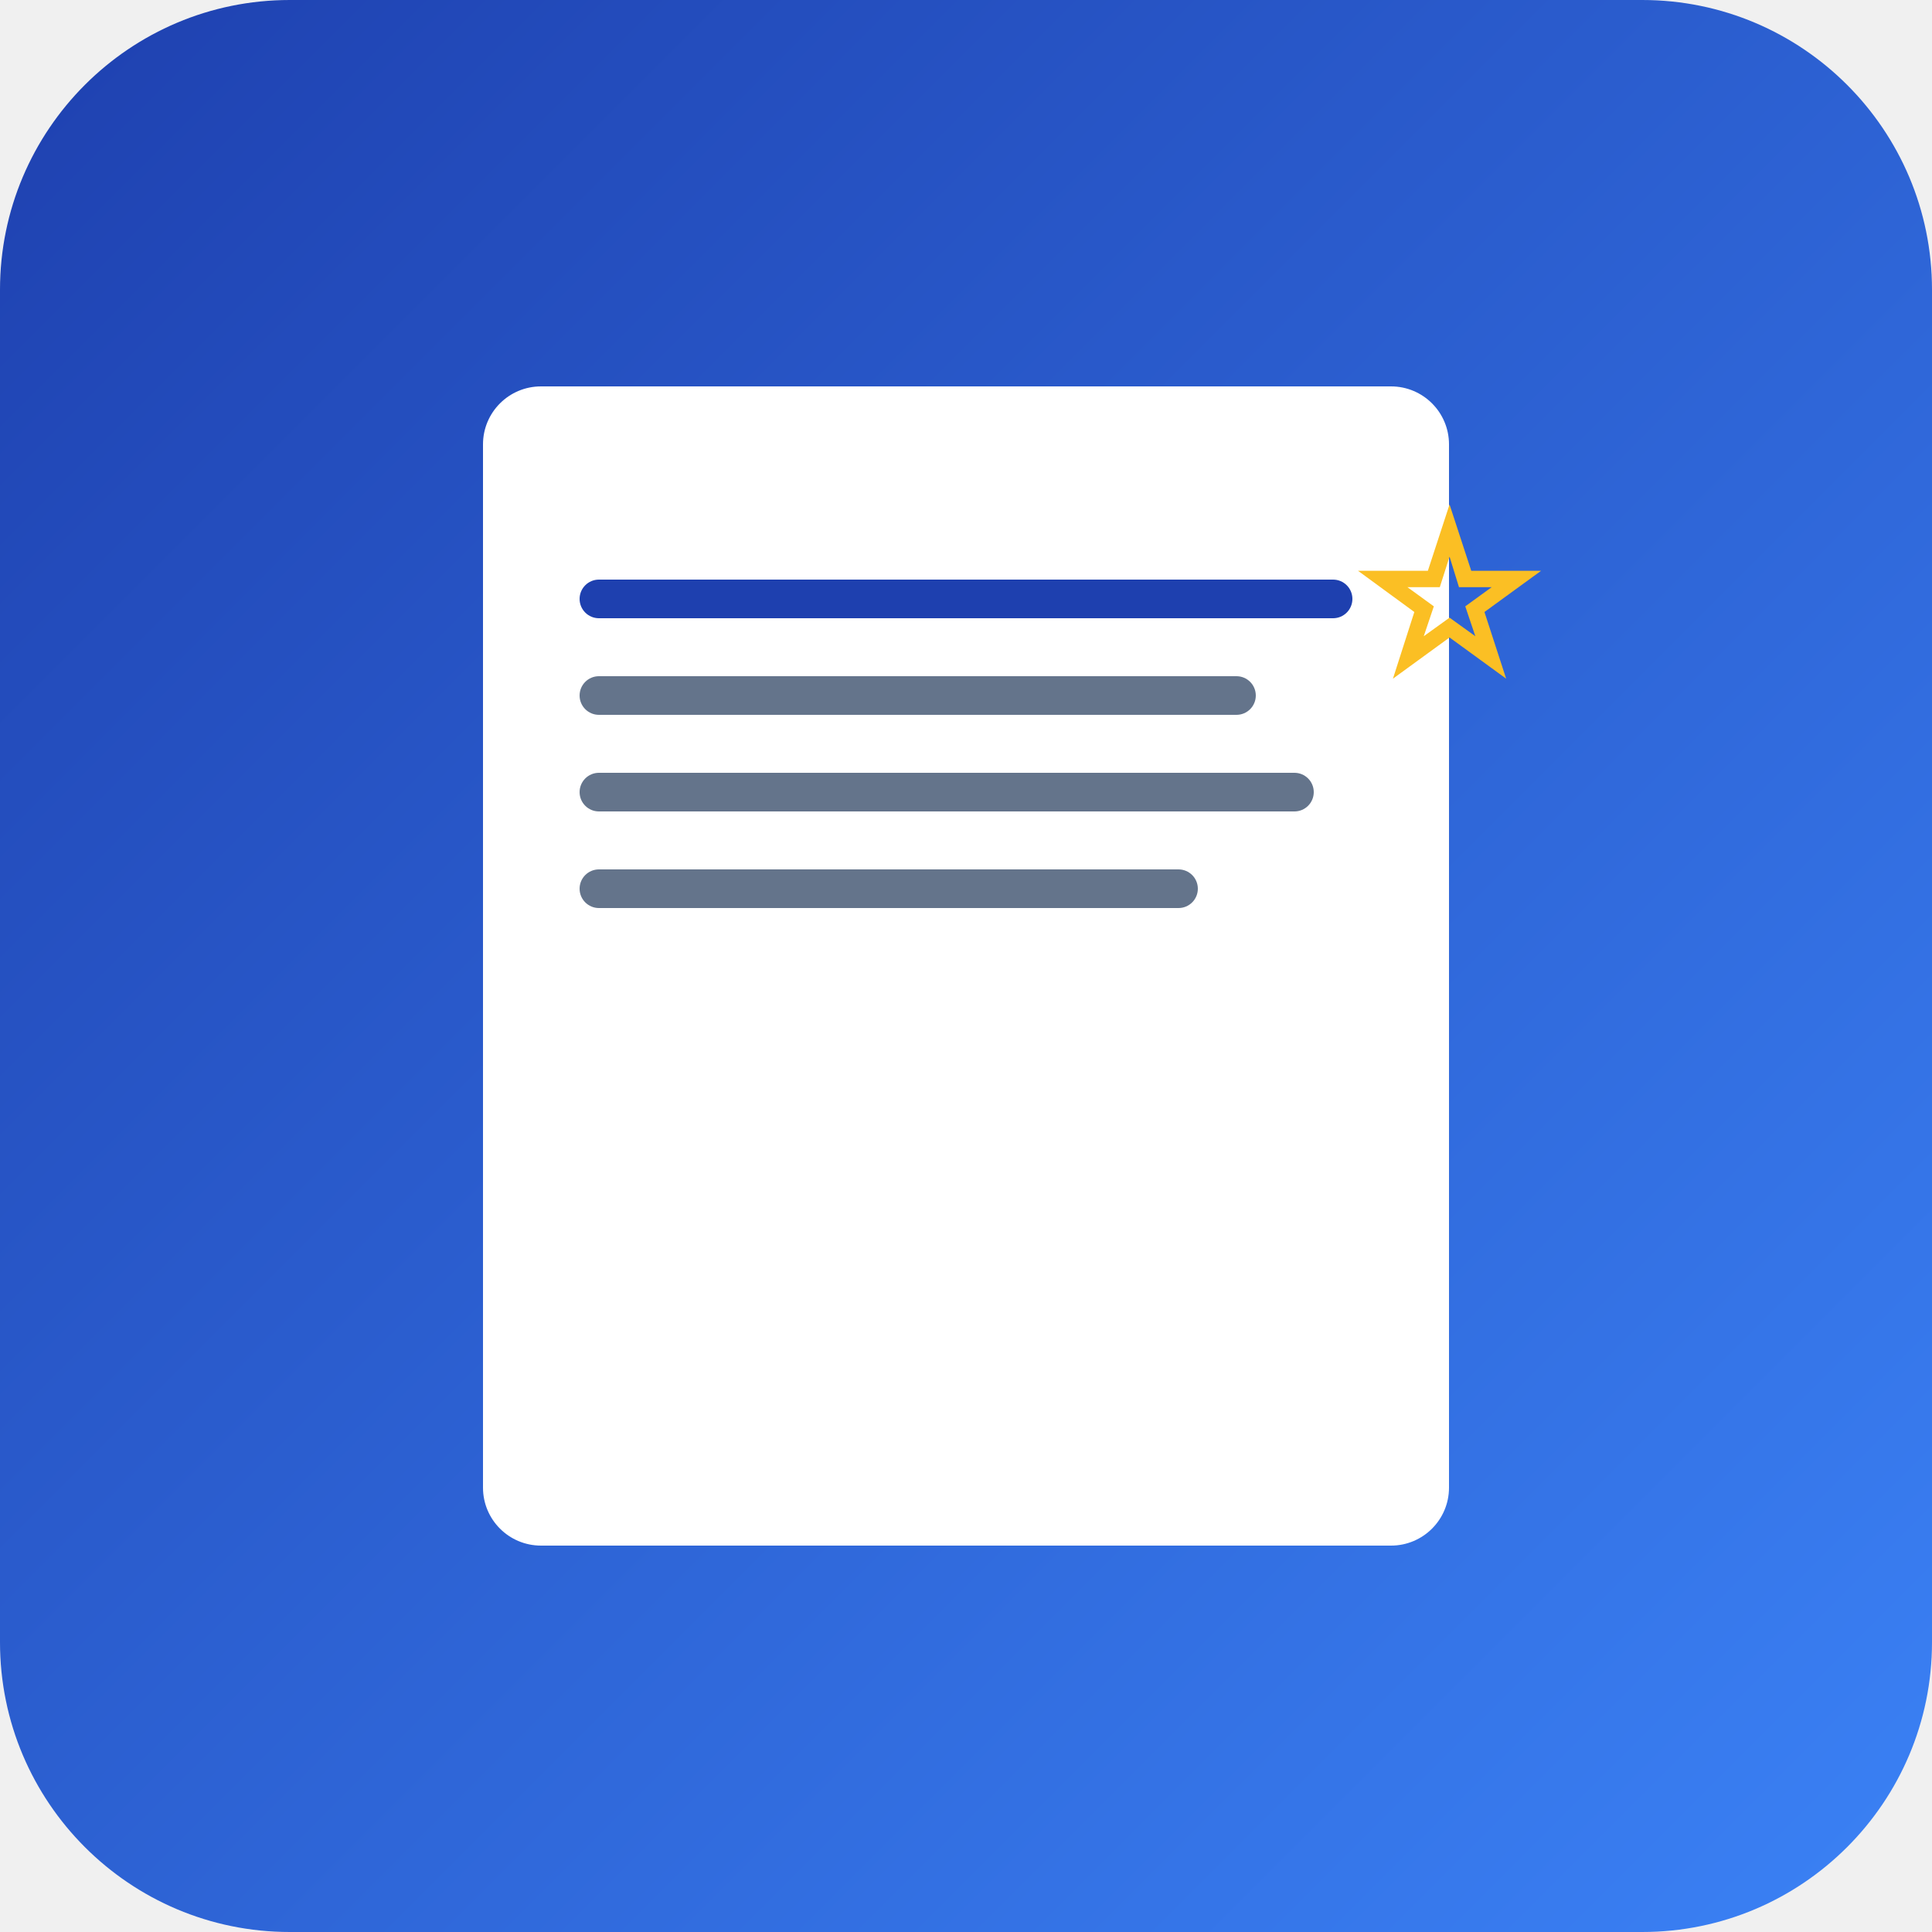
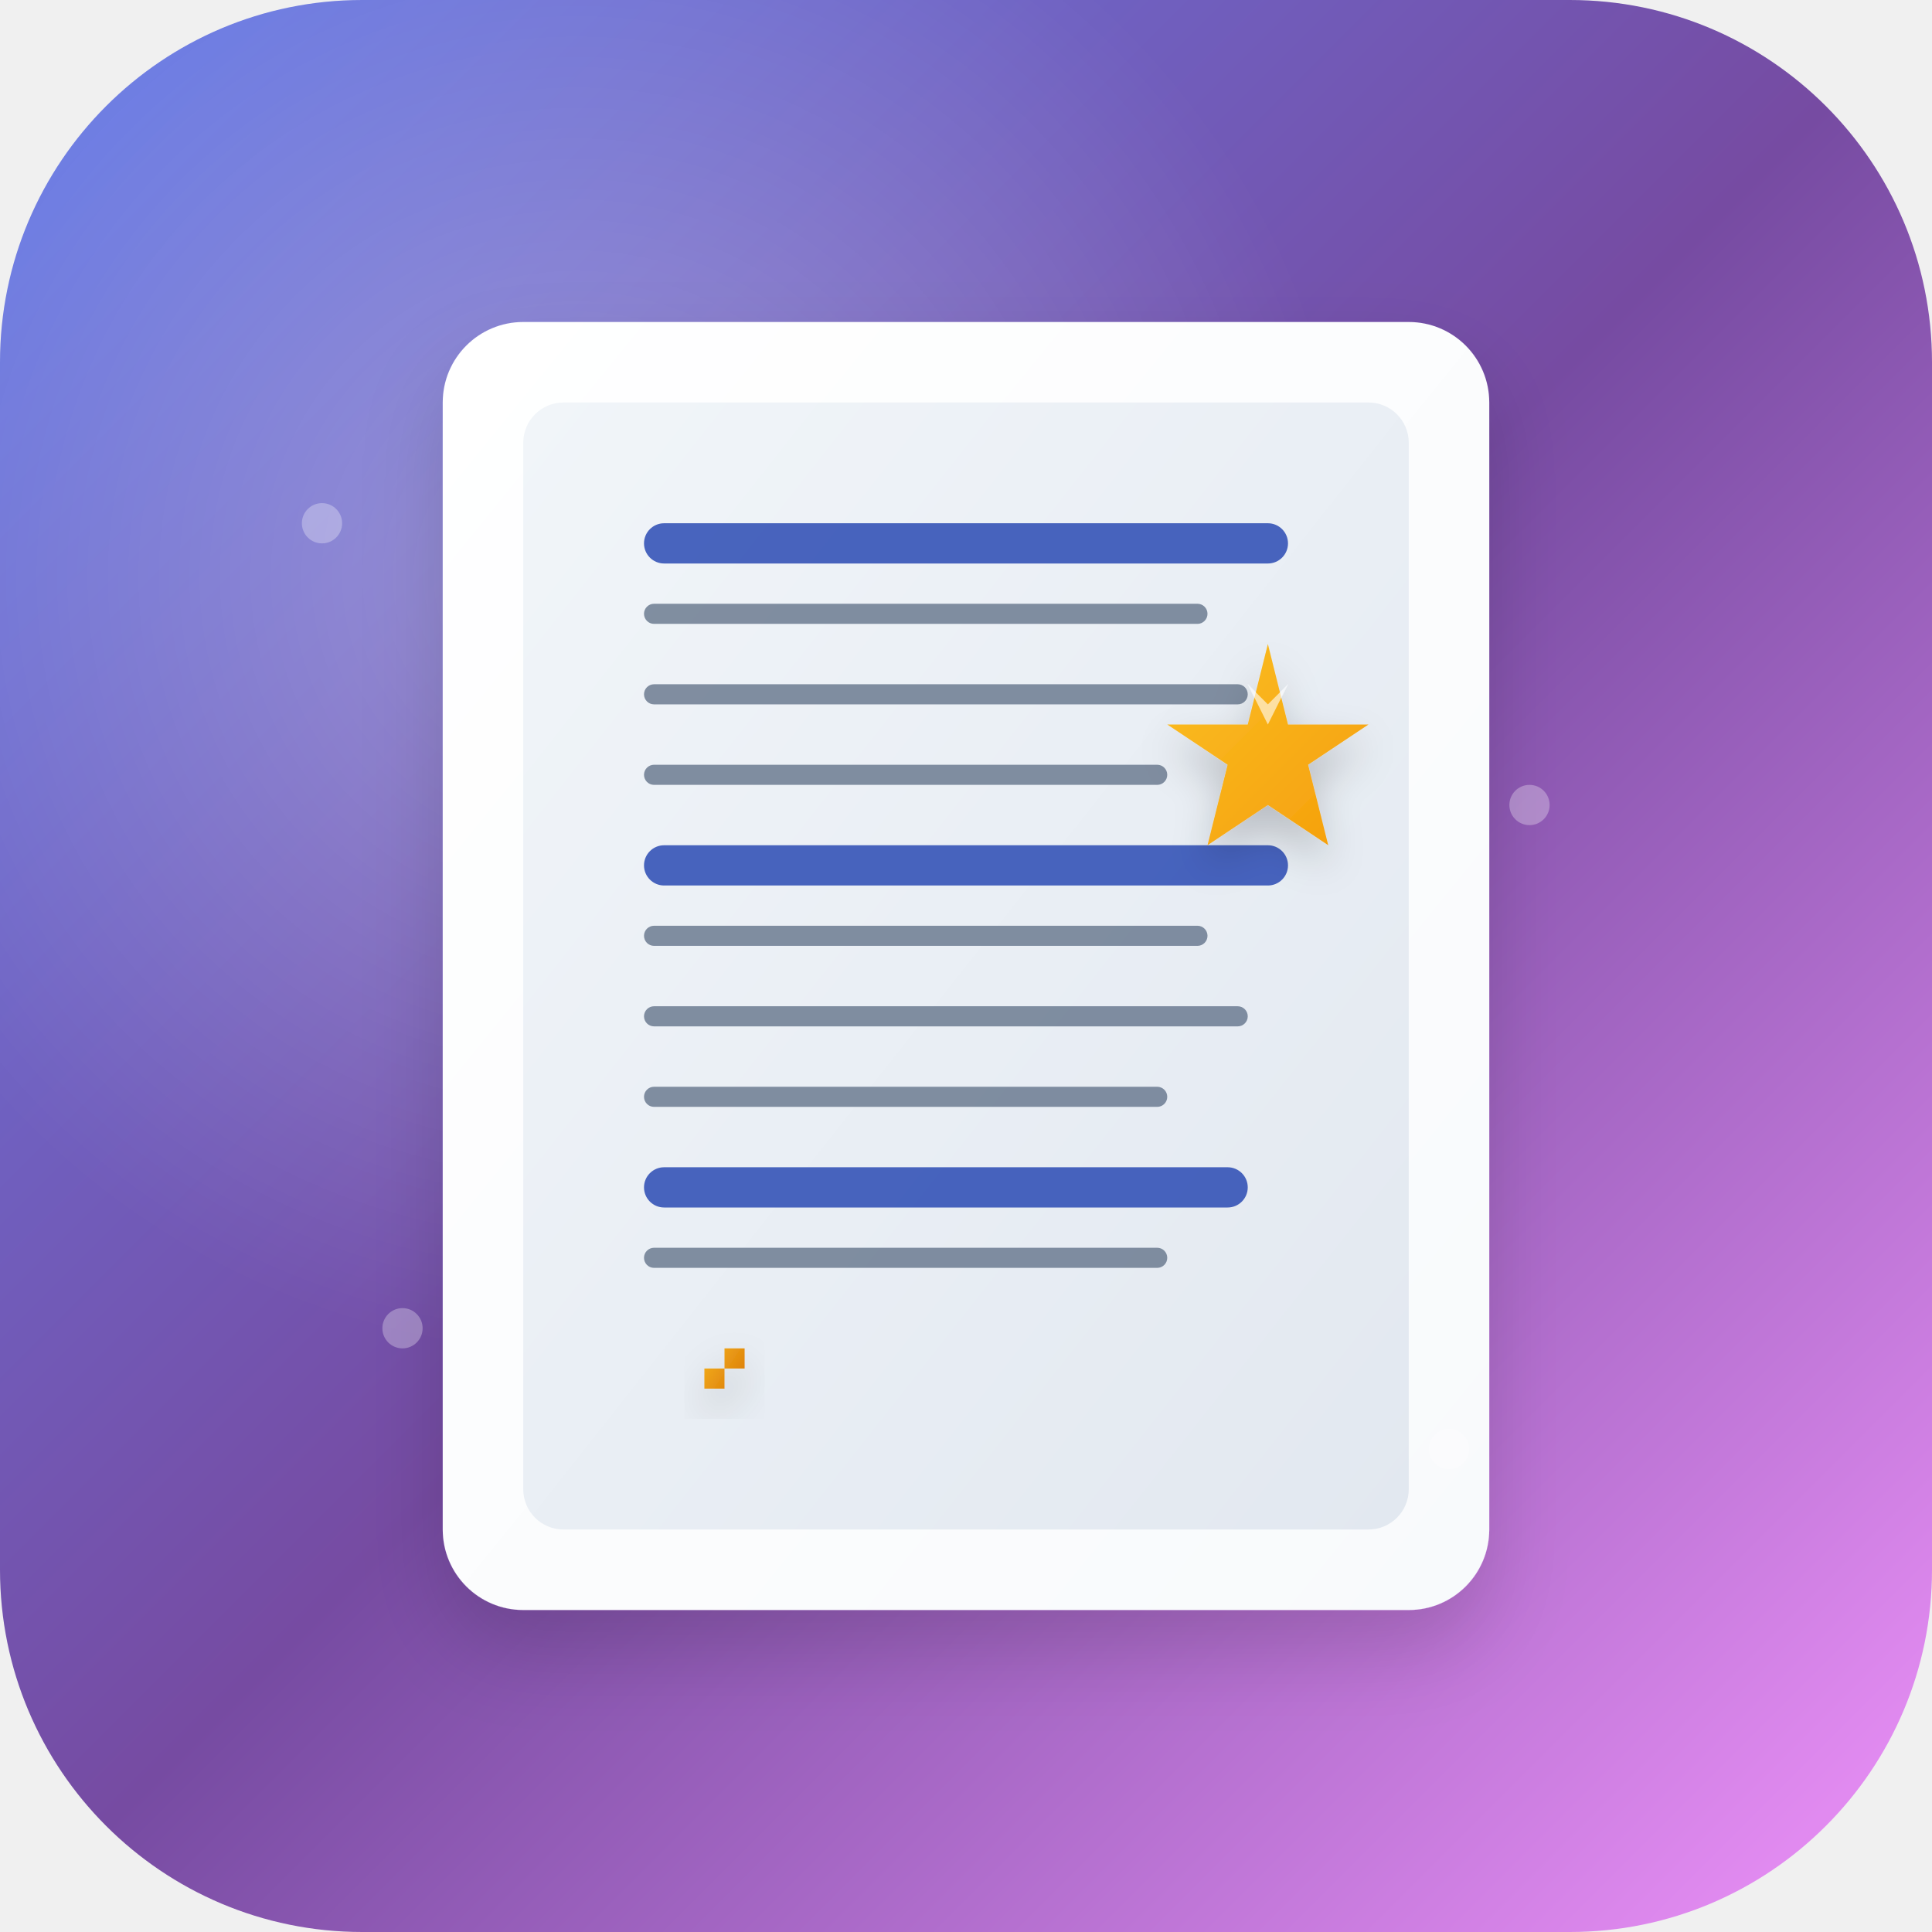
<svg xmlns="http://www.w3.org/2000/svg" width="96" height="96" viewBox="0 0 96 96">
  <defs>
-     <linearGradient id="bg" x1="0%" y1="0%" x2="100%" y2="100%">
-       <stop offset="0%" style="stop-color:#1e40af;stop-opacity:1" />
-       <stop offset="100%" style="stop-color:#3b82f6;stop-opacity:1" />
+     <linearGradient id="bgGradient" x1="0%" y1="0%" x2="100%" y2="100%">
+       <stop offset="0%" style="stop-color:#667eea;stop-opacity:1" />
+       <stop offset="50%" style="stop-color:#764ba2;stop-opacity:1" />
+       <stop offset="100%" style="stop-color:#f093fb;stop-opacity:1" />
    </linearGradient>
+     <linearGradient id="bookGradient" x1="0%" y1="0%" x2="100%" y2="100%">
+       <stop offset="0%" style="stop-color:#ffffff;stop-opacity:1" />
+       <stop offset="100%" style="stop-color:#f8fafc;stop-opacity:1" />
+     </linearGradient>
+     <linearGradient id="pageGradient" x1="0%" y1="0%" x2="100%" y2="100%">
+       <stop offset="0%" style="stop-color:#f1f5f9;stop-opacity:1" />
+       <stop offset="100%" style="stop-color:#e2e8f0;stop-opacity:1" />
+     </linearGradient>
+     <linearGradient id="starGradient" x1="0%" y1="0%" x2="100%" y2="100%">
+       <stop offset="0%" style="stop-color:#fbbf24;stop-opacity:1" />
+       <stop offset="100%" style="stop-color:#f59e0b;stop-opacity:1" />
+     </linearGradient>
+     <linearGradient id="trophyGradient" x1="0%" y1="0%" x2="100%" y2="100%">
+       <stop offset="0%" style="stop-color:#fbbf24;stop-opacity:1" />
+       <stop offset="100%" style="stop-color:#d97706;stop-opacity:1" />
+     </linearGradient>
+     <filter id="bookShadow" x="-50%" y="-50%" width="200%" height="200%">
+       <feGaussianBlur in="SourceGraphic" stdDeviation="2" />
+       <feOffset dx="0" dy="2" result="offset" />
+       <feFlood flood-color="#000000" flood-opacity="0.15" />
+       <feComposite in2="offset" operator="in" />
+       <feMerge>
+         <feMergeNode />
+         <feMergeNode in="SourceGraphic" />
+       </feMerge>
+     </filter>
+     <filter id="elementShadow" x="-50%" y="-50%" width="200%" height="200%">
+       <feGaussianBlur in="SourceGraphic" stdDeviation="1" />
+       <feOffset dx="0" dy="1" result="offset" />
+       <feFlood flood-color="#000000" flood-opacity="0.2" />
+       <feComposite in2="offset" operator="in" />
+       <feMerge>
+         <feMergeNode />
+         <feMergeNode in="SourceGraphic" />
+       </feMerge>
+     </filter>
+     <radialGradient id="highlight" cx="30%" cy="30%" r="40%">
+       <stop offset="0%" style="stop-color:#ffffff;stop-opacity:0.3" />
+       <stop offset="100%" style="stop-color:#ffffff;stop-opacity:0" />
+     </radialGradient>
  </defs>
-   <rect width="96" height="96" rx="14.4" fill="url(#bg)" />
-   <rect x="24" y="19.2" width="48" height="57.6" rx="2.88" fill="#ffffff" />
-   <rect x="28.8" y="28.8" width="38.4" height="1.92" rx="0.96" fill="#1e40af" />
-   <rect x="28.8" y="33.6" width="33.6" height="1.92" rx="0.96" fill="#64748b" />
-   <rect x="28.8" y="38.4" width="36.48" height="1.92" rx="0.96" fill="#64748b" />
-   <rect x="28.8" y="43.2" width="30.72" height="1.92" rx="0.96" fill="#64748b" />
-   <text x="67.2" y="33.6" font-size="14.4" fill="#fbbf24">⭐</text>
+   <rect width="96" height="96" rx="18" fill="url(#bgGradient)" />
+   <rect width="96" height="96" rx="18" fill="url(#highlight)" />
+   <g filter="url(#bookShadow)">
+     <rect x="22" y="16" width="52" height="64" rx="4" fill="url(#bookGradient)" />
+   </g>
+   <rect x="26" y="20" width="44" height="56" rx="2" fill="url(#pageGradient)" />
+   <g fill="#1e293b" opacity="0.8">
+     <rect x="32" y="26" width="32" height="2" rx="1" fill="#1e40af" />
+     <rect x="32" y="30" width="28" height="1" rx="0.5" fill="#64748b" />
+     <rect x="32" y="34" width="30" height="1" rx="0.5" fill="#64748b" />
+     <rect x="32" y="38" width="26" height="1" rx="0.5" fill="#64748b" />
+     <rect x="32" y="42" width="32" height="2" rx="1" fill="#1e40af" />
+     <rect x="32" y="46" width="28" height="1" rx="0.5" fill="#64748b" />
+     <rect x="32" y="50" width="30" height="1" rx="0.5" fill="#64748b" />
+     <rect x="32" y="54" width="26" height="1" rx="0.5" fill="#64748b" />
+     <rect x="32" y="58" width="30" height="2" rx="1" fill="#1e40af" />
+     <rect x="32" y="62" width="26" height="1" rx="0.5" fill="#64748b" />
+   </g>
+   <g transform="translate(58, 32)" filter="url(#elementShadow)">
+     <path d="M5 0L6 4L10 4L7 6L8 10L5 8L2 10L3 6L0 4L4 4Z" fill="url(#starGradient)" />
+     <path d="M4 2L5 4L6 2L5 3Z" fill="#ffffff" opacity="0.6" />
+   </g>
+   <g transform="translate(32, 66)" filter="url(#elementShadow)">
+     <path d="M4 0L4 1L5 1L5 2L4 2L4 3L3 3L3 2L4 2L4 1Z" fill="url(#trophyGradient)" />
+     <path d="M3 1L4 1L5 1L4 1Z" fill="#ffffff" opacity="0.6" />
+   </g>
+   <g opacity="0.3">
+     <circle cx="16" cy="26" r="1" fill="#ffffff" />
+     <circle cx="76" cy="40" r="1" fill="#ffffff" />
+     <circle cx="20" cy="66" r="1" fill="#ffffff" />
+     <circle cx="72" cy="72" r="1" fill="#ffffff" />
+   </g>
</svg>
